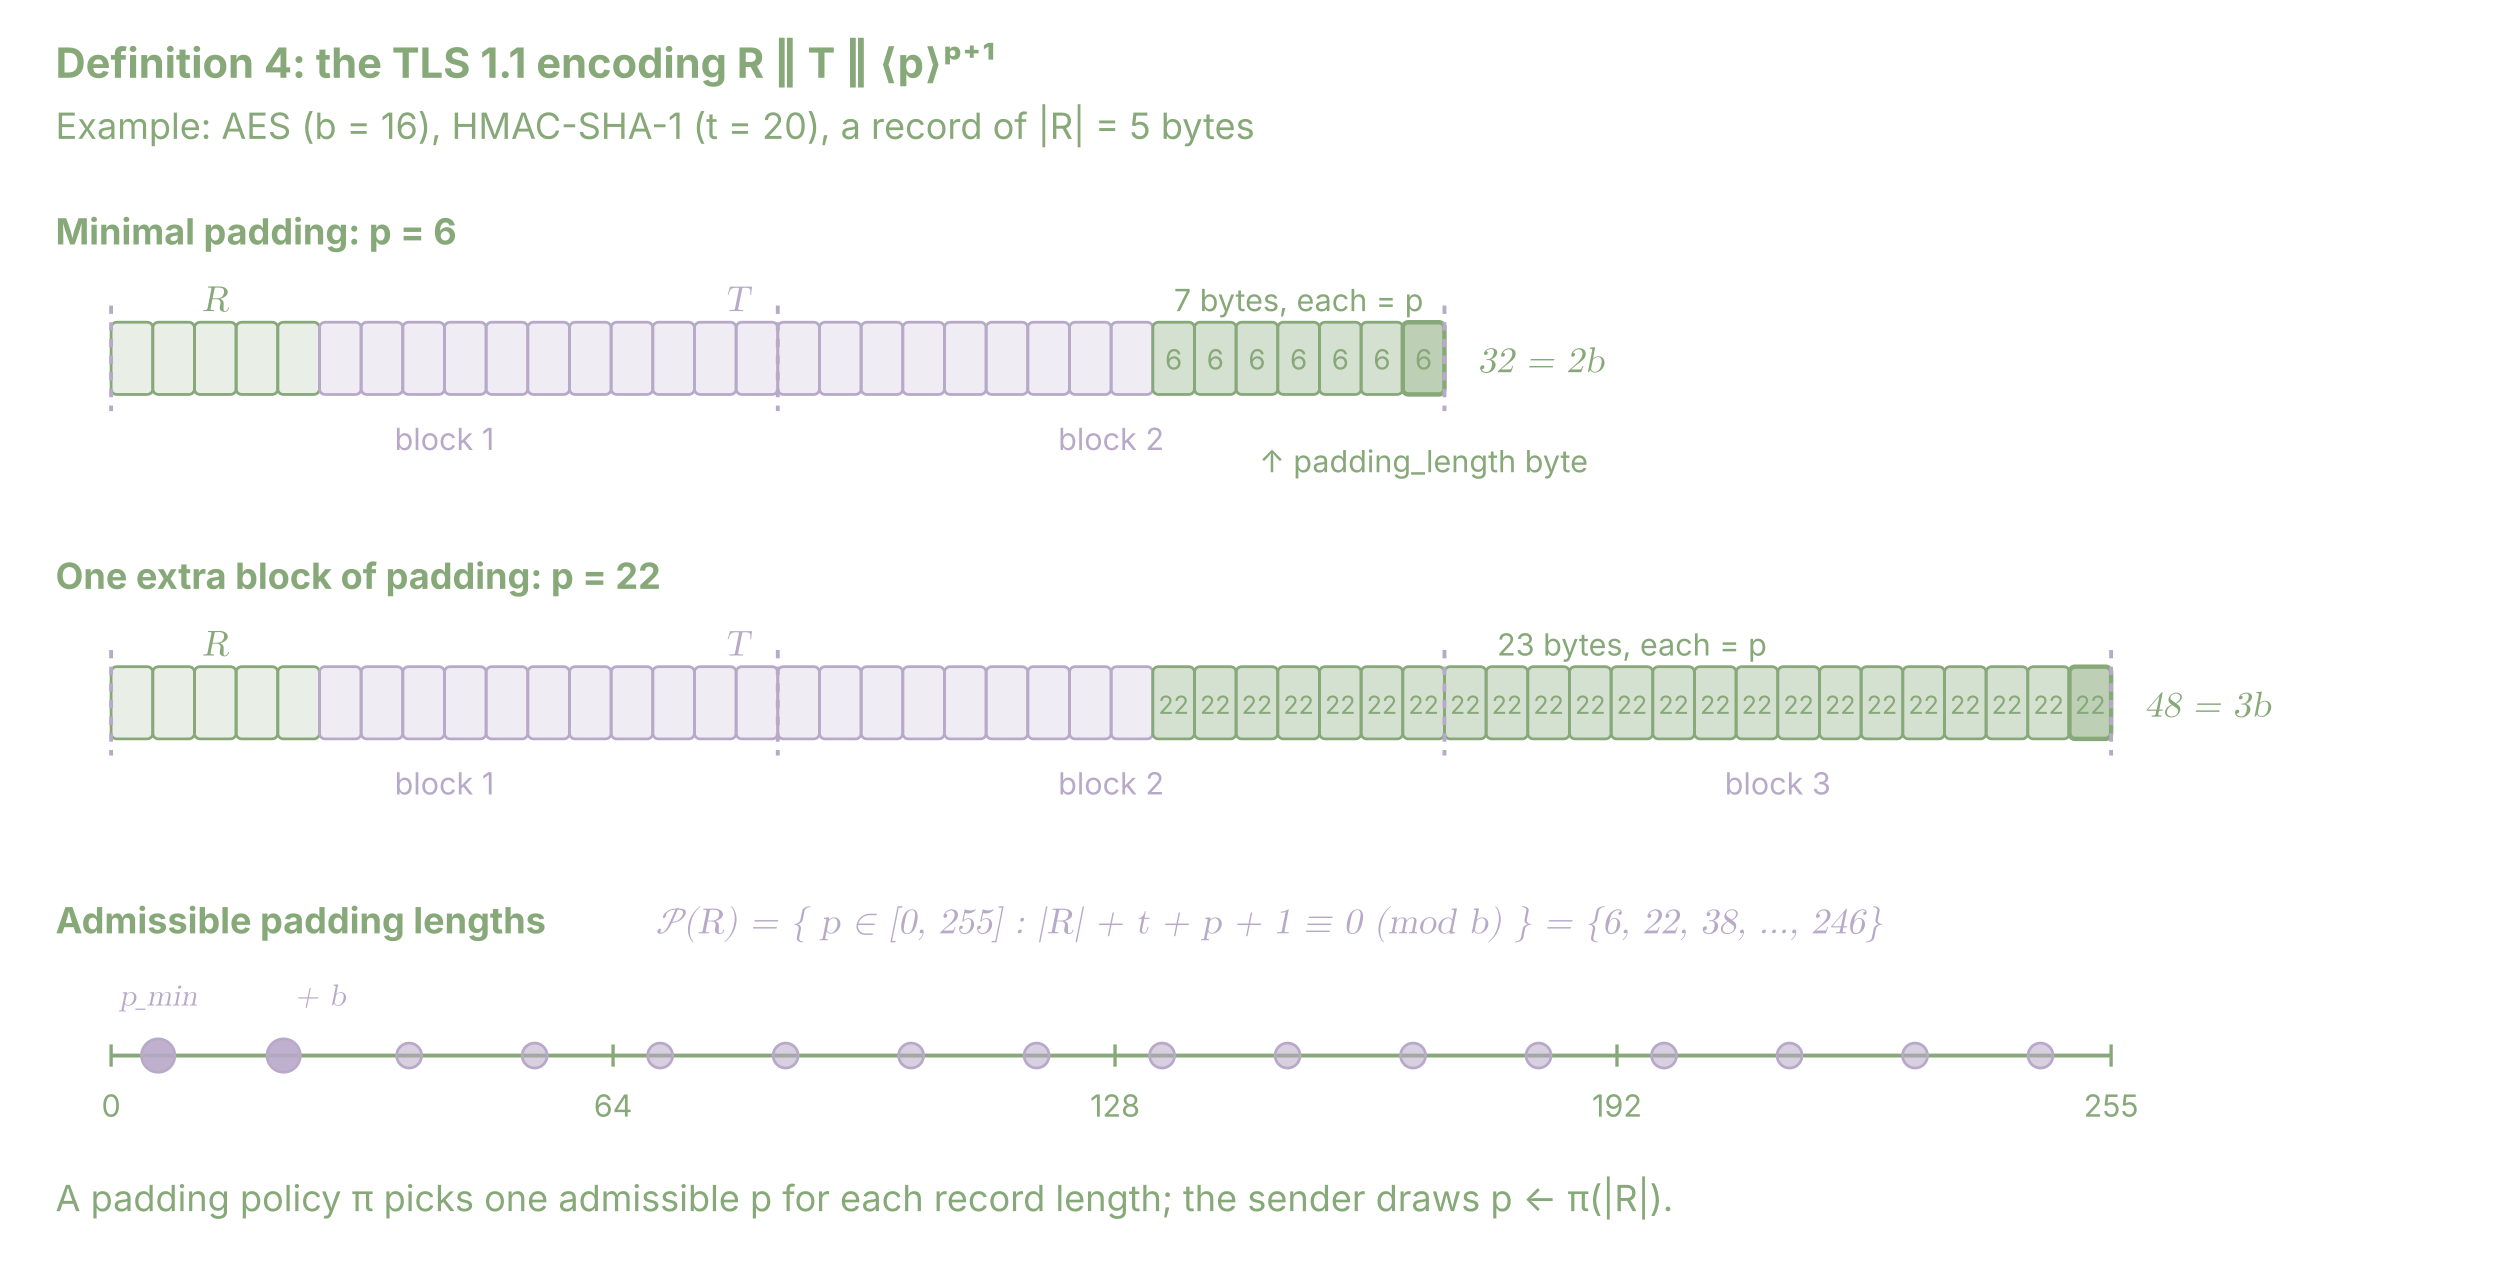
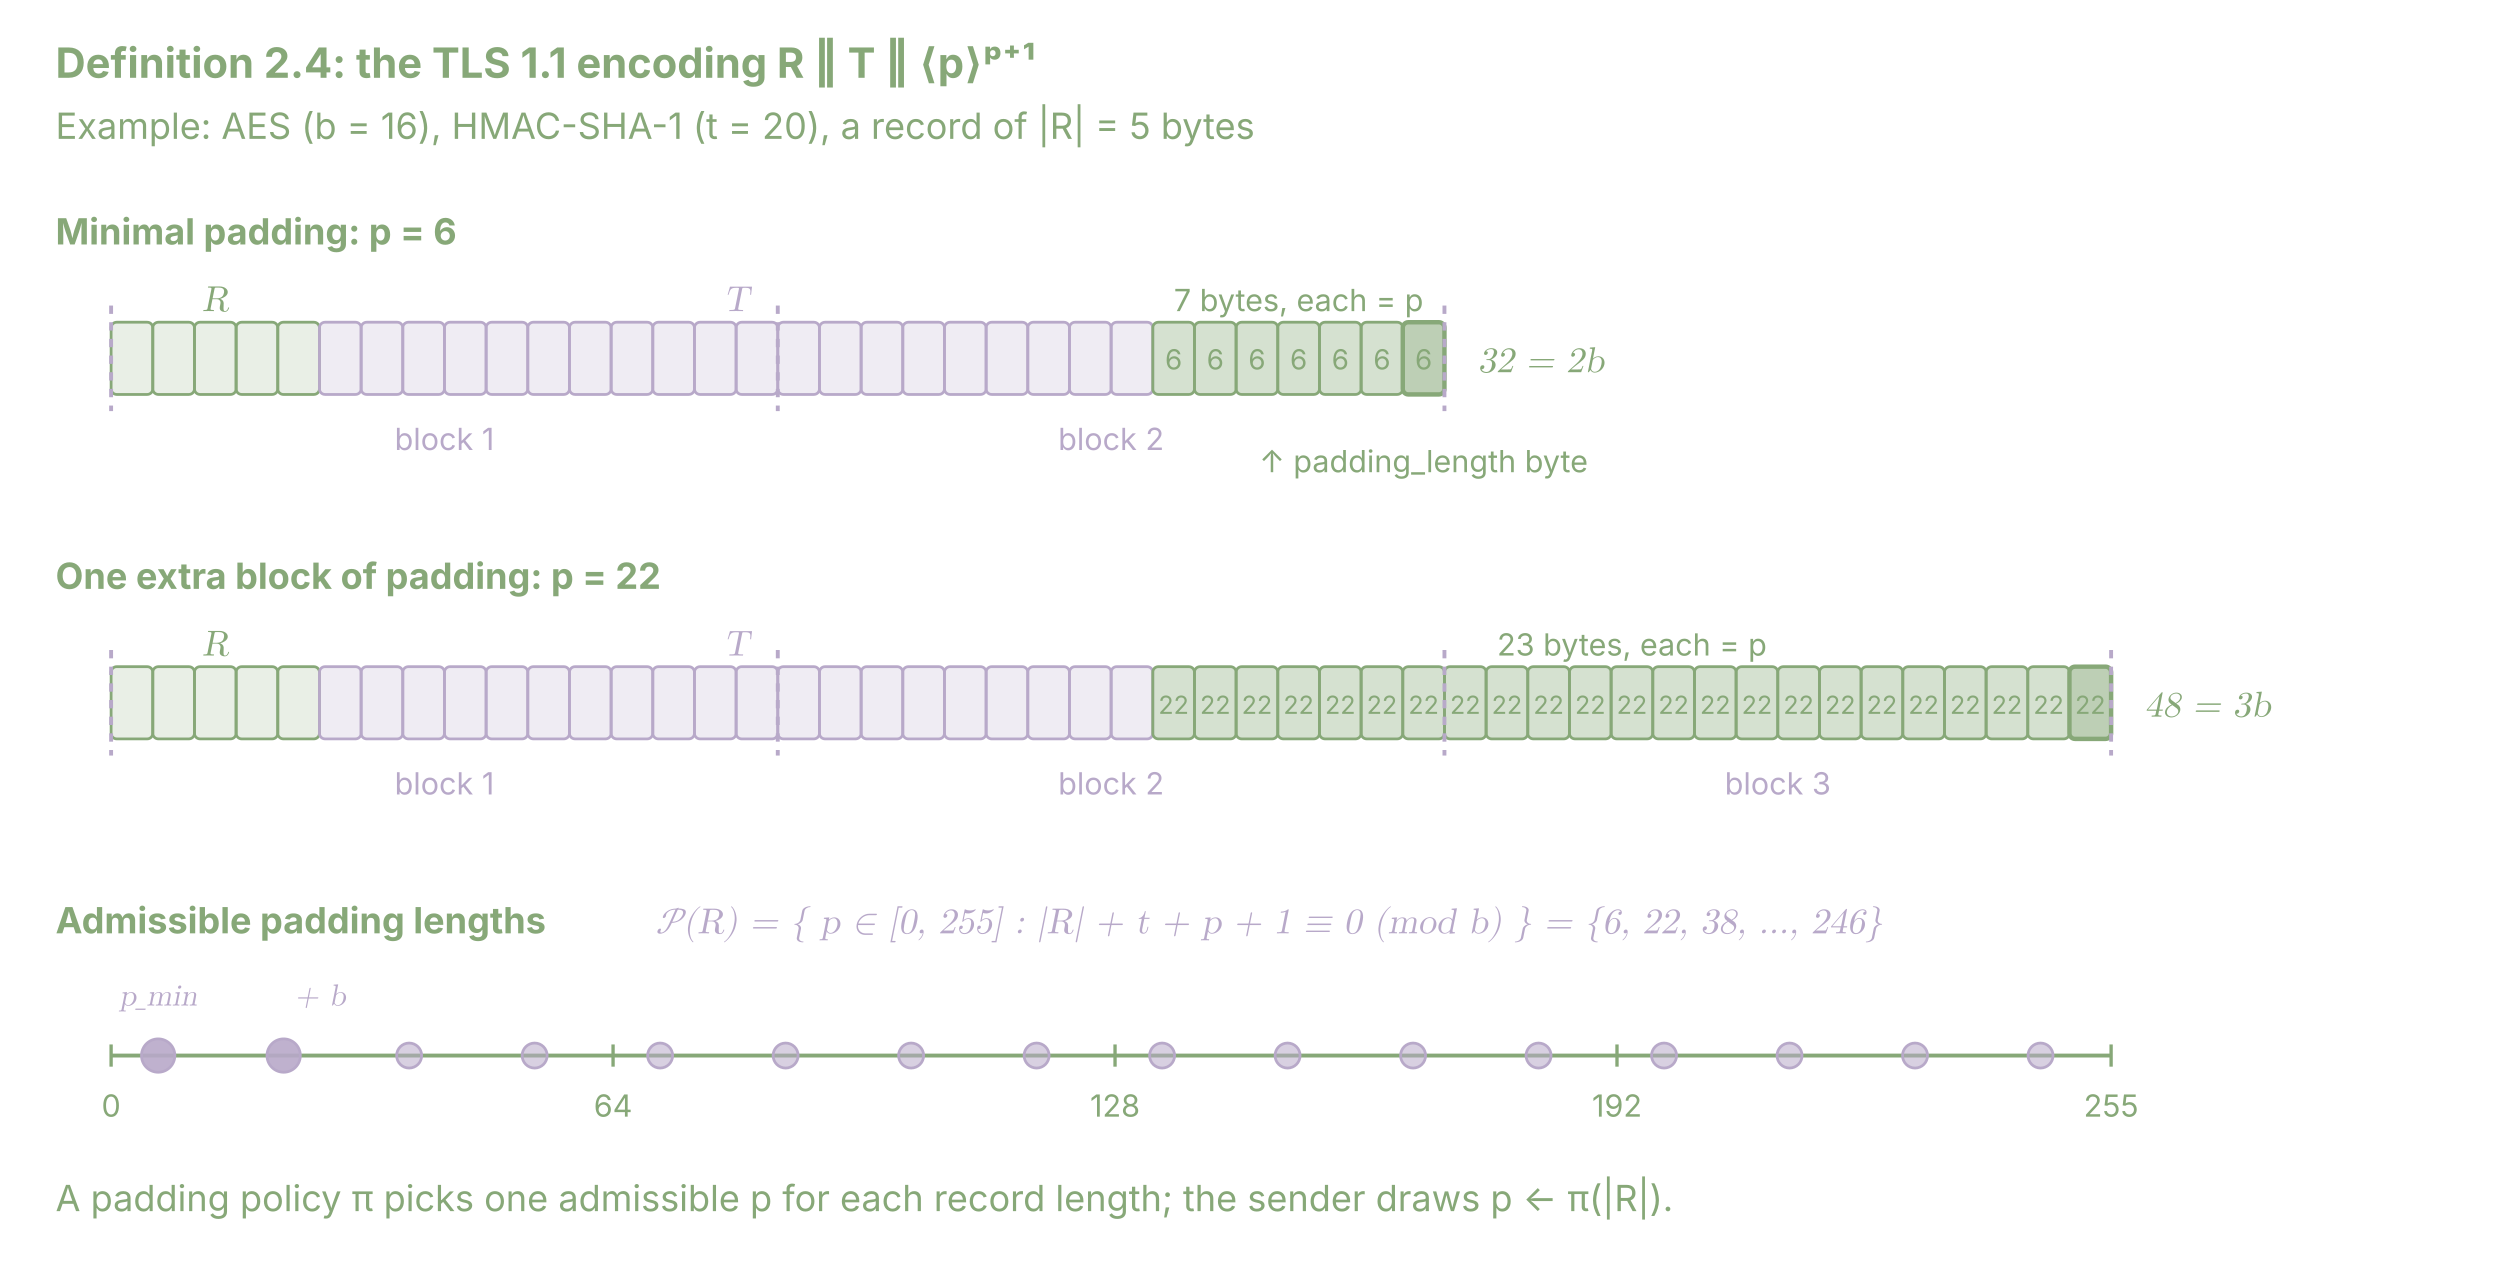
- <svg xmlns="http://www.w3.org/2000/svg" viewBox="0 0 900 460" width="900" height="460" role="img" aria-label="Definition 4: the TLS 1.1 encoding is the record, then the tag, then p+1 bytes each equal to p, padded to a multiple of the block size; for AES with HMAC-SHA-1 and a 5-byte record the admissible p are 6, 22, 38 up to 246">
-   <text x="20" y="28" fill="#87A878" font-size="15" font-family="system-ui, -apple-system, Segoe UI, sans-serif" font-weight="bold" text-anchor="start">Definition 4: the TLS 1.1 encoding  R ‖ T ‖ ⟨p⟩ᵖ⁺¹</text>
+ <svg xmlns="http://www.w3.org/2000/svg" viewBox="0 0 900 460" width="900" height="460" role="img" aria-label="Definition 2.4: the TLS 1.1 encoding is the record, then the tag, then p+1 bytes each equal to p, padded to a multiple of the block size; for AES with HMAC-SHA-1 and a 5-byte record the admissible p are 6, 22, 38 up to 246">
+   <text x="20" y="28" fill="#87A878" font-size="15" font-family="system-ui, -apple-system, Segoe UI, sans-serif" font-weight="bold" text-anchor="start">Definition 2.4: the TLS 1.1 encoding  R ‖ T ‖ ⟨p⟩ᵖ⁺¹</text>
  <text x="20" y="50" fill="#87A878" font-size="13" font-family="system-ui, -apple-system, Segoe UI, sans-serif" text-anchor="start">Example: AES (b = 16), HMAC-SHA-1 (t = 20), a record of |R| = 5 bytes</text>
  <text x="20" y="88" fill="#87A878" font-size="13" font-family="system-ui, -apple-system, Segoe UI, sans-serif" font-weight="bold" text-anchor="start">Minimal padding: p = 6</text>
  <rect x="40" y="116" width="15" height="26" fill="#87A878" fill-opacity="0.18" stroke="#87A878" stroke-width="1.0" rx="2" />
  <rect x="55" y="116" width="15" height="26" fill="#87A878" fill-opacity="0.18" stroke="#87A878" stroke-width="1.0" rx="2" />
  <rect x="70" y="116" width="15" height="26" fill="#87A878" fill-opacity="0.18" stroke="#87A878" stroke-width="1.0" rx="2" />
  <rect x="85" y="116" width="15" height="26" fill="#87A878" fill-opacity="0.18" stroke="#87A878" stroke-width="1.0" rx="2" />
  <rect x="100" y="116" width="15" height="26" fill="#87A878" fill-opacity="0.18" stroke="#87A878" stroke-width="1.0" rx="2" />
  <rect x="115" y="116" width="15" height="26" fill="#B8A9C9" fill-opacity="0.22" stroke="#B8A9C9" stroke-width="1.0" rx="2" />
  <rect x="130" y="116" width="15" height="26" fill="#B8A9C9" fill-opacity="0.22" stroke="#B8A9C9" stroke-width="1.0" rx="2" />
  <rect x="145" y="116" width="15" height="26" fill="#B8A9C9" fill-opacity="0.22" stroke="#B8A9C9" stroke-width="1.0" rx="2" />
  <rect x="160" y="116" width="15" height="26" fill="#B8A9C9" fill-opacity="0.22" stroke="#B8A9C9" stroke-width="1.0" rx="2" />
  <rect x="175" y="116" width="15" height="26" fill="#B8A9C9" fill-opacity="0.22" stroke="#B8A9C9" stroke-width="1.0" rx="2" />
  <rect x="190" y="116" width="15" height="26" fill="#B8A9C9" fill-opacity="0.22" stroke="#B8A9C9" stroke-width="1.0" rx="2" />
  <rect x="205" y="116" width="15" height="26" fill="#B8A9C9" fill-opacity="0.22" stroke="#B8A9C9" stroke-width="1.0" rx="2" />
  <rect x="220" y="116" width="15" height="26" fill="#B8A9C9" fill-opacity="0.22" stroke="#B8A9C9" stroke-width="1.0" rx="2" />
  <rect x="235" y="116" width="15" height="26" fill="#B8A9C9" fill-opacity="0.22" stroke="#B8A9C9" stroke-width="1.0" rx="2" />
  <rect x="250" y="116" width="15" height="26" fill="#B8A9C9" fill-opacity="0.22" stroke="#B8A9C9" stroke-width="1.0" rx="2" />
  <rect x="265" y="116" width="15" height="26" fill="#B8A9C9" fill-opacity="0.22" stroke="#B8A9C9" stroke-width="1.0" rx="2" />
  <rect x="280" y="116" width="15" height="26" fill="#B8A9C9" fill-opacity="0.22" stroke="#B8A9C9" stroke-width="1.0" rx="2" />
  <rect x="295" y="116" width="15" height="26" fill="#B8A9C9" fill-opacity="0.22" stroke="#B8A9C9" stroke-width="1.0" rx="2" />
  <rect x="310" y="116" width="15" height="26" fill="#B8A9C9" fill-opacity="0.22" stroke="#B8A9C9" stroke-width="1.0" rx="2" />
  <rect x="325" y="116" width="15" height="26" fill="#B8A9C9" fill-opacity="0.22" stroke="#B8A9C9" stroke-width="1.0" rx="2" />
  <rect x="340" y="116" width="15" height="26" fill="#B8A9C9" fill-opacity="0.22" stroke="#B8A9C9" stroke-width="1.0" rx="2" />
  <rect x="355" y="116" width="15" height="26" fill="#B8A9C9" fill-opacity="0.22" stroke="#B8A9C9" stroke-width="1.0" rx="2" />
  <rect x="370" y="116" width="15" height="26" fill="#B8A9C9" fill-opacity="0.22" stroke="#B8A9C9" stroke-width="1.0" rx="2" />
  <rect x="385" y="116" width="15" height="26" fill="#B8A9C9" fill-opacity="0.22" stroke="#B8A9C9" stroke-width="1.0" rx="2" />
  <rect x="400" y="116" width="15" height="26" fill="#B8A9C9" fill-opacity="0.22" stroke="#B8A9C9" stroke-width="1.0" rx="2" />
  <rect x="415" y="116" width="15" height="26" fill="#87A878" fill-opacity="0.35" stroke="#87A878" stroke-width="1.0" rx="2" />
  <text x="422.5" y="133" fill="#87A878" font-size="10" font-family="system-ui, -apple-system, Segoe UI, sans-serif" text-anchor="middle">6</text>
  <rect x="430" y="116" width="15" height="26" fill="#87A878" fill-opacity="0.35" stroke="#87A878" stroke-width="1.0" rx="2" />
  <text x="437.5" y="133" fill="#87A878" font-size="10" font-family="system-ui, -apple-system, Segoe UI, sans-serif" text-anchor="middle">6</text>
  <rect x="445" y="116" width="15" height="26" fill="#87A878" fill-opacity="0.35" stroke="#87A878" stroke-width="1.0" rx="2" />
  <text x="452.5" y="133" fill="#87A878" font-size="10" font-family="system-ui, -apple-system, Segoe UI, sans-serif" text-anchor="middle">6</text>
  <rect x="460" y="116" width="15" height="26" fill="#87A878" fill-opacity="0.35" stroke="#87A878" stroke-width="1.0" rx="2" />
  <text x="467.5" y="133" fill="#87A878" font-size="10" font-family="system-ui, -apple-system, Segoe UI, sans-serif" text-anchor="middle">6</text>
  <rect x="475" y="116" width="15" height="26" fill="#87A878" fill-opacity="0.35" stroke="#87A878" stroke-width="1.0" rx="2" />
  <text x="482.5" y="133" fill="#87A878" font-size="10" font-family="system-ui, -apple-system, Segoe UI, sans-serif" text-anchor="middle">6</text>
  <rect x="490" y="116" width="15" height="26" fill="#87A878" fill-opacity="0.35" stroke="#87A878" stroke-width="1.0" rx="2" />
  <text x="497.5" y="133" fill="#87A878" font-size="10" font-family="system-ui, -apple-system, Segoe UI, sans-serif" text-anchor="middle">6</text>
  <rect x="505" y="116" width="15" height="26" fill="#87A878" fill-opacity="0.55" stroke="#87A878" stroke-width="1.6" rx="2" />
  <text x="512.5" y="133" fill="#87A878" font-size="10" font-family="system-ui, -apple-system, Segoe UI, sans-serif" text-anchor="middle">6</text>
  <line x1="40" y1="110" x2="40" y2="148" stroke="#B8A9C9" stroke-width="1.4" stroke-dasharray="3 3" />
  <line x1="280" y1="110" x2="280" y2="148" stroke="#B8A9C9" stroke-width="1.4" stroke-dasharray="3 3" />
  <line x1="520" y1="110" x2="520" y2="148" stroke="#B8A9C9" stroke-width="1.4" stroke-dasharray="3 3" />
  <text x="160.0" y="162" fill="#B8A9C9" font-size="11" font-family="system-ui, -apple-system, Segoe UI, sans-serif" text-anchor="middle">block 1</text>
  <text x="400.0" y="162" fill="#B8A9C9" font-size="11" font-family="system-ui, -apple-system, Segoe UI, sans-serif" text-anchor="middle">block 2</text>
  <text x="77.5" y="112" fill="#87A878" font-size="13" font-family="STIX Two Math, Latin Modern Math, Cambria Math, Times New Roman, serif" font-style="italic" text-anchor="middle">R</text>
  <text x="265.0" y="112" fill="#B8A9C9" font-size="13" font-family="STIX Two Math, Latin Modern Math, Cambria Math, Times New Roman, serif" font-style="italic" text-anchor="middle">T</text>
  <text x="467.5" y="112" fill="#87A878" font-size="11" font-family="system-ui, -apple-system, Segoe UI, sans-serif" text-anchor="middle">7 bytes, each = p</text>
  <text x="532" y="134" fill="#87A878" font-size="13" font-family="STIX Two Math, Latin Modern Math, Cambria Math, Times New Roman, serif" font-style="italic" text-anchor="start">32 = 2b</text>
  <text x="512.5" y="170" fill="#87A878" font-size="11" font-family="system-ui, -apple-system, Segoe UI, sans-serif" text-anchor="middle">↑ padding_length byte</text>
  <text x="20" y="212" fill="#87A878" font-size="13" font-family="system-ui, -apple-system, Segoe UI, sans-serif" font-weight="bold" text-anchor="start">One extra block of padding: p = 22</text>
  <rect x="40" y="240" width="15" height="26" fill="#87A878" fill-opacity="0.18" stroke="#87A878" stroke-width="1.0" rx="2" />
  <rect x="55" y="240" width="15" height="26" fill="#87A878" fill-opacity="0.18" stroke="#87A878" stroke-width="1.0" rx="2" />
  <rect x="70" y="240" width="15" height="26" fill="#87A878" fill-opacity="0.18" stroke="#87A878" stroke-width="1.0" rx="2" />
  <rect x="85" y="240" width="15" height="26" fill="#87A878" fill-opacity="0.18" stroke="#87A878" stroke-width="1.0" rx="2" />
  <rect x="100" y="240" width="15" height="26" fill="#87A878" fill-opacity="0.18" stroke="#87A878" stroke-width="1.0" rx="2" />
  <rect x="115" y="240" width="15" height="26" fill="#B8A9C9" fill-opacity="0.22" stroke="#B8A9C9" stroke-width="1.0" rx="2" />
  <rect x="130" y="240" width="15" height="26" fill="#B8A9C9" fill-opacity="0.22" stroke="#B8A9C9" stroke-width="1.0" rx="2" />
  <rect x="145" y="240" width="15" height="26" fill="#B8A9C9" fill-opacity="0.22" stroke="#B8A9C9" stroke-width="1.0" rx="2" />
  <rect x="160" y="240" width="15" height="26" fill="#B8A9C9" fill-opacity="0.22" stroke="#B8A9C9" stroke-width="1.0" rx="2" />
  <rect x="175" y="240" width="15" height="26" fill="#B8A9C9" fill-opacity="0.22" stroke="#B8A9C9" stroke-width="1.0" rx="2" />
  <rect x="190" y="240" width="15" height="26" fill="#B8A9C9" fill-opacity="0.22" stroke="#B8A9C9" stroke-width="1.0" rx="2" />
  <rect x="205" y="240" width="15" height="26" fill="#B8A9C9" fill-opacity="0.22" stroke="#B8A9C9" stroke-width="1.0" rx="2" />
  <rect x="220" y="240" width="15" height="26" fill="#B8A9C9" fill-opacity="0.22" stroke="#B8A9C9" stroke-width="1.0" rx="2" />
  <rect x="235" y="240" width="15" height="26" fill="#B8A9C9" fill-opacity="0.22" stroke="#B8A9C9" stroke-width="1.0" rx="2" />
  <rect x="250" y="240" width="15" height="26" fill="#B8A9C9" fill-opacity="0.22" stroke="#B8A9C9" stroke-width="1.0" rx="2" />
  <rect x="265" y="240" width="15" height="26" fill="#B8A9C9" fill-opacity="0.22" stroke="#B8A9C9" stroke-width="1.0" rx="2" />
  <rect x="280" y="240" width="15" height="26" fill="#B8A9C9" fill-opacity="0.22" stroke="#B8A9C9" stroke-width="1.0" rx="2" />
  <rect x="295" y="240" width="15" height="26" fill="#B8A9C9" fill-opacity="0.22" stroke="#B8A9C9" stroke-width="1.0" rx="2" />
  <rect x="310" y="240" width="15" height="26" fill="#B8A9C9" fill-opacity="0.22" stroke="#B8A9C9" stroke-width="1.0" rx="2" />
  <rect x="325" y="240" width="15" height="26" fill="#B8A9C9" fill-opacity="0.22" stroke="#B8A9C9" stroke-width="1.0" rx="2" />
  <rect x="340" y="240" width="15" height="26" fill="#B8A9C9" fill-opacity="0.22" stroke="#B8A9C9" stroke-width="1.0" rx="2" />
  <rect x="355" y="240" width="15" height="26" fill="#B8A9C9" fill-opacity="0.22" stroke="#B8A9C9" stroke-width="1.0" rx="2" />
  <rect x="370" y="240" width="15" height="26" fill="#B8A9C9" fill-opacity="0.22" stroke="#B8A9C9" stroke-width="1.0" rx="2" />
  <rect x="385" y="240" width="15" height="26" fill="#B8A9C9" fill-opacity="0.22" stroke="#B8A9C9" stroke-width="1.0" rx="2" />
  <rect x="400" y="240" width="15" height="26" fill="#B8A9C9" fill-opacity="0.22" stroke="#B8A9C9" stroke-width="1.0" rx="2" />
  <rect x="415" y="240" width="15" height="26" fill="#87A878" fill-opacity="0.35" stroke="#87A878" stroke-width="1.0" rx="2" />
  <text x="422.5" y="257" fill="#87A878" font-size="9" font-family="system-ui, -apple-system, Segoe UI, sans-serif" text-anchor="middle">22</text>
  <rect x="430" y="240" width="15" height="26" fill="#87A878" fill-opacity="0.35" stroke="#87A878" stroke-width="1.0" rx="2" />
  <text x="437.5" y="257" fill="#87A878" font-size="9" font-family="system-ui, -apple-system, Segoe UI, sans-serif" text-anchor="middle">22</text>
  <rect x="445" y="240" width="15" height="26" fill="#87A878" fill-opacity="0.35" stroke="#87A878" stroke-width="1.0" rx="2" />
  <text x="452.5" y="257" fill="#87A878" font-size="9" font-family="system-ui, -apple-system, Segoe UI, sans-serif" text-anchor="middle">22</text>
  <rect x="460" y="240" width="15" height="26" fill="#87A878" fill-opacity="0.35" stroke="#87A878" stroke-width="1.0" rx="2" />
  <text x="467.5" y="257" fill="#87A878" font-size="9" font-family="system-ui, -apple-system, Segoe UI, sans-serif" text-anchor="middle">22</text>
  <rect x="475" y="240" width="15" height="26" fill="#87A878" fill-opacity="0.35" stroke="#87A878" stroke-width="1.0" rx="2" />
  <text x="482.5" y="257" fill="#87A878" font-size="9" font-family="system-ui, -apple-system, Segoe UI, sans-serif" text-anchor="middle">22</text>
  <rect x="490" y="240" width="15" height="26" fill="#87A878" fill-opacity="0.35" stroke="#87A878" stroke-width="1.0" rx="2" />
  <text x="497.5" y="257" fill="#87A878" font-size="9" font-family="system-ui, -apple-system, Segoe UI, sans-serif" text-anchor="middle">22</text>
  <rect x="505" y="240" width="15" height="26" fill="#87A878" fill-opacity="0.35" stroke="#87A878" stroke-width="1.0" rx="2" />
  <text x="512.5" y="257" fill="#87A878" font-size="9" font-family="system-ui, -apple-system, Segoe UI, sans-serif" text-anchor="middle">22</text>
  <rect x="520" y="240" width="15" height="26" fill="#87A878" fill-opacity="0.35" stroke="#87A878" stroke-width="1.0" rx="2" />
  <text x="527.5" y="257" fill="#87A878" font-size="9" font-family="system-ui, -apple-system, Segoe UI, sans-serif" text-anchor="middle">22</text>
  <rect x="535" y="240" width="15" height="26" fill="#87A878" fill-opacity="0.35" stroke="#87A878" stroke-width="1.0" rx="2" />
  <text x="542.5" y="257" fill="#87A878" font-size="9" font-family="system-ui, -apple-system, Segoe UI, sans-serif" text-anchor="middle">22</text>
  <rect x="550" y="240" width="15" height="26" fill="#87A878" fill-opacity="0.35" stroke="#87A878" stroke-width="1.0" rx="2" />
  <text x="557.5" y="257" fill="#87A878" font-size="9" font-family="system-ui, -apple-system, Segoe UI, sans-serif" text-anchor="middle">22</text>
  <rect x="565" y="240" width="15" height="26" fill="#87A878" fill-opacity="0.35" stroke="#87A878" stroke-width="1.0" rx="2" />
  <text x="572.5" y="257" fill="#87A878" font-size="9" font-family="system-ui, -apple-system, Segoe UI, sans-serif" text-anchor="middle">22</text>
  <rect x="580" y="240" width="15" height="26" fill="#87A878" fill-opacity="0.35" stroke="#87A878" stroke-width="1.0" rx="2" />
  <text x="587.5" y="257" fill="#87A878" font-size="9" font-family="system-ui, -apple-system, Segoe UI, sans-serif" text-anchor="middle">22</text>
  <rect x="595" y="240" width="15" height="26" fill="#87A878" fill-opacity="0.35" stroke="#87A878" stroke-width="1.0" rx="2" />
  <text x="602.5" y="257" fill="#87A878" font-size="9" font-family="system-ui, -apple-system, Segoe UI, sans-serif" text-anchor="middle">22</text>
  <rect x="610" y="240" width="15" height="26" fill="#87A878" fill-opacity="0.35" stroke="#87A878" stroke-width="1.0" rx="2" />
  <text x="617.5" y="257" fill="#87A878" font-size="9" font-family="system-ui, -apple-system, Segoe UI, sans-serif" text-anchor="middle">22</text>
  <rect x="625" y="240" width="15" height="26" fill="#87A878" fill-opacity="0.35" stroke="#87A878" stroke-width="1.0" rx="2" />
  <text x="632.5" y="257" fill="#87A878" font-size="9" font-family="system-ui, -apple-system, Segoe UI, sans-serif" text-anchor="middle">22</text>
  <rect x="640" y="240" width="15" height="26" fill="#87A878" fill-opacity="0.35" stroke="#87A878" stroke-width="1.0" rx="2" />
  <text x="647.5" y="257" fill="#87A878" font-size="9" font-family="system-ui, -apple-system, Segoe UI, sans-serif" text-anchor="middle">22</text>
  <rect x="655" y="240" width="15" height="26" fill="#87A878" fill-opacity="0.35" stroke="#87A878" stroke-width="1.0" rx="2" />
  <text x="662.5" y="257" fill="#87A878" font-size="9" font-family="system-ui, -apple-system, Segoe UI, sans-serif" text-anchor="middle">22</text>
  <rect x="670" y="240" width="15" height="26" fill="#87A878" fill-opacity="0.35" stroke="#87A878" stroke-width="1.0" rx="2" />
  <text x="677.5" y="257" fill="#87A878" font-size="9" font-family="system-ui, -apple-system, Segoe UI, sans-serif" text-anchor="middle">22</text>
  <rect x="685" y="240" width="15" height="26" fill="#87A878" fill-opacity="0.35" stroke="#87A878" stroke-width="1.0" rx="2" />
  <text x="692.5" y="257" fill="#87A878" font-size="9" font-family="system-ui, -apple-system, Segoe UI, sans-serif" text-anchor="middle">22</text>
  <rect x="700" y="240" width="15" height="26" fill="#87A878" fill-opacity="0.35" stroke="#87A878" stroke-width="1.0" rx="2" />
  <text x="707.5" y="257" fill="#87A878" font-size="9" font-family="system-ui, -apple-system, Segoe UI, sans-serif" text-anchor="middle">22</text>
  <rect x="715" y="240" width="15" height="26" fill="#87A878" fill-opacity="0.35" stroke="#87A878" stroke-width="1.0" rx="2" />
  <text x="722.5" y="257" fill="#87A878" font-size="9" font-family="system-ui, -apple-system, Segoe UI, sans-serif" text-anchor="middle">22</text>
  <rect x="730" y="240" width="15" height="26" fill="#87A878" fill-opacity="0.35" stroke="#87A878" stroke-width="1.0" rx="2" />
  <text x="737.5" y="257" fill="#87A878" font-size="9" font-family="system-ui, -apple-system, Segoe UI, sans-serif" text-anchor="middle">22</text>
  <rect x="745" y="240" width="15" height="26" fill="#87A878" fill-opacity="0.55" stroke="#87A878" stroke-width="1.6" rx="2" />
  <text x="752.5" y="257" fill="#87A878" font-size="9" font-family="system-ui, -apple-system, Segoe UI, sans-serif" text-anchor="middle">22</text>
  <line x1="40" y1="234" x2="40" y2="272" stroke="#B8A9C9" stroke-width="1.4" stroke-dasharray="3 3" />
  <line x1="280" y1="234" x2="280" y2="272" stroke="#B8A9C9" stroke-width="1.4" stroke-dasharray="3 3" />
  <line x1="520" y1="234" x2="520" y2="272" stroke="#B8A9C9" stroke-width="1.4" stroke-dasharray="3 3" />
  <line x1="760" y1="234" x2="760" y2="272" stroke="#B8A9C9" stroke-width="1.4" stroke-dasharray="3 3" />
  <text x="160.0" y="286" fill="#B8A9C9" font-size="11" font-family="system-ui, -apple-system, Segoe UI, sans-serif" text-anchor="middle">block 1</text>
  <text x="400.0" y="286" fill="#B8A9C9" font-size="11" font-family="system-ui, -apple-system, Segoe UI, sans-serif" text-anchor="middle">block 2</text>
  <text x="640.0" y="286" fill="#B8A9C9" font-size="11" font-family="system-ui, -apple-system, Segoe UI, sans-serif" text-anchor="middle">block 3</text>
  <text x="77.5" y="236" fill="#87A878" font-size="13" font-family="STIX Two Math, Latin Modern Math, Cambria Math, Times New Roman, serif" font-style="italic" text-anchor="middle">R</text>
  <text x="265.0" y="236" fill="#B8A9C9" font-size="13" font-family="STIX Two Math, Latin Modern Math, Cambria Math, Times New Roman, serif" font-style="italic" text-anchor="middle">T</text>
  <text x="587.5" y="236" fill="#87A878" font-size="11" font-family="system-ui, -apple-system, Segoe UI, sans-serif" text-anchor="middle">23 bytes, each = p</text>
  <text x="772" y="258" fill="#87A878" font-size="13" font-family="STIX Two Math, Latin Modern Math, Cambria Math, Times New Roman, serif" font-style="italic" text-anchor="start">48 = 3b</text>
  <text x="20" y="336" fill="#87A878" font-size="13" font-family="system-ui, -apple-system, Segoe UI, sans-serif" font-weight="bold" text-anchor="start">Admissible padding lengths</text>
  <text x="236" y="336" fill="#B8A9C9" font-size="13" font-family="STIX Two Math, Latin Modern Math, Cambria Math, Times New Roman, serif" font-style="italic" text-anchor="start">𝒫(R) = { p ∈ [0, 255] : |R| + t + p + 1 ≡ 0 (mod b) } = {6, 22, 38, …, 246}</text>
  <line x1="40" y1="380" x2="760" y2="380" stroke="#87A878" stroke-width="1.4" />
  <line x1="40.0" y1="376" x2="40.0" y2="384" stroke="#87A878" stroke-width="1.2" />
  <text x="40.0" y="402" fill="#87A878" font-size="11" font-family="system-ui, -apple-system, Segoe UI, sans-serif" text-anchor="middle">0</text>
  <line x1="220.706" y1="376" x2="220.706" y2="384" stroke="#87A878" stroke-width="1.2" />
  <text x="220.706" y="402" fill="#87A878" font-size="11" font-family="system-ui, -apple-system, Segoe UI, sans-serif" text-anchor="middle">64</text>
  <line x1="401.412" y1="376" x2="401.412" y2="384" stroke="#87A878" stroke-width="1.2" />
  <text x="401.412" y="402" fill="#87A878" font-size="11" font-family="system-ui, -apple-system, Segoe UI, sans-serif" text-anchor="middle">128</text>
  <line x1="582.118" y1="376" x2="582.118" y2="384" stroke="#87A878" stroke-width="1.2" />
  <text x="582.118" y="402" fill="#87A878" font-size="11" font-family="system-ui, -apple-system, Segoe UI, sans-serif" text-anchor="middle">192</text>
  <line x1="760.0" y1="376" x2="760.0" y2="384" stroke="#87A878" stroke-width="1.2" />
  <text x="760.0" y="402" fill="#87A878" font-size="11" font-family="system-ui, -apple-system, Segoe UI, sans-serif" text-anchor="middle">255</text>
  <circle cx="56.941" cy="380" r="6" fill="#B8A9C9" fill-opacity="0.9" stroke="#B8A9C9" />
  <circle cx="102.118" cy="380" r="6" fill="#B8A9C9" fill-opacity="0.9" stroke="#B8A9C9" />
  <circle cx="147.294" cy="380" r="4.5" fill="#B8A9C9" fill-opacity="0.55" stroke="#B8A9C9" />
  <circle cx="192.471" cy="380" r="4.5" fill="#B8A9C9" fill-opacity="0.55" stroke="#B8A9C9" />
  <circle cx="237.647" cy="380" r="4.5" fill="#B8A9C9" fill-opacity="0.55" stroke="#B8A9C9" />
  <circle cx="282.824" cy="380" r="4.5" fill="#B8A9C9" fill-opacity="0.55" stroke="#B8A9C9" />
  <circle cx="328.0" cy="380" r="4.5" fill="#B8A9C9" fill-opacity="0.55" stroke="#B8A9C9" />
  <circle cx="373.176" cy="380" r="4.5" fill="#B8A9C9" fill-opacity="0.55" stroke="#B8A9C9" />
  <circle cx="418.353" cy="380" r="4.5" fill="#B8A9C9" fill-opacity="0.55" stroke="#B8A9C9" />
  <circle cx="463.529" cy="380" r="4.5" fill="#B8A9C9" fill-opacity="0.55" stroke="#B8A9C9" />
  <circle cx="508.706" cy="380" r="4.5" fill="#B8A9C9" fill-opacity="0.55" stroke="#B8A9C9" />
  <circle cx="553.882" cy="380" r="4.5" fill="#B8A9C9" fill-opacity="0.55" stroke="#B8A9C9" />
  <circle cx="599.059" cy="380" r="4.5" fill="#B8A9C9" fill-opacity="0.55" stroke="#B8A9C9" />
  <circle cx="644.235" cy="380" r="4.5" fill="#B8A9C9" fill-opacity="0.55" stroke="#B8A9C9" />
  <circle cx="689.412" cy="380" r="4.5" fill="#B8A9C9" fill-opacity="0.55" stroke="#B8A9C9" />
  <circle cx="734.588" cy="380" r="4.5" fill="#B8A9C9" fill-opacity="0.55" stroke="#B8A9C9" />
  <text x="56.941" y="362" fill="#B8A9C9" font-size="11" font-family="STIX Two Math, Latin Modern Math, Cambria Math, Times New Roman, serif" font-style="italic" text-anchor="middle">p_min</text>
  <text x="106.118" y="362" fill="#B8A9C9" font-size="11" font-family="STIX Two Math, Latin Modern Math, Cambria Math, Times New Roman, serif" font-style="italic" text-anchor="start">+ b</text>
  <text x="20" y="436" fill="#87A878" font-size="13" font-family="system-ui, -apple-system, Segoe UI, sans-serif" text-anchor="start">A padding policy π picks one admissible p for each record length; the sender draws p ← π(|R|).</text>
</svg>
